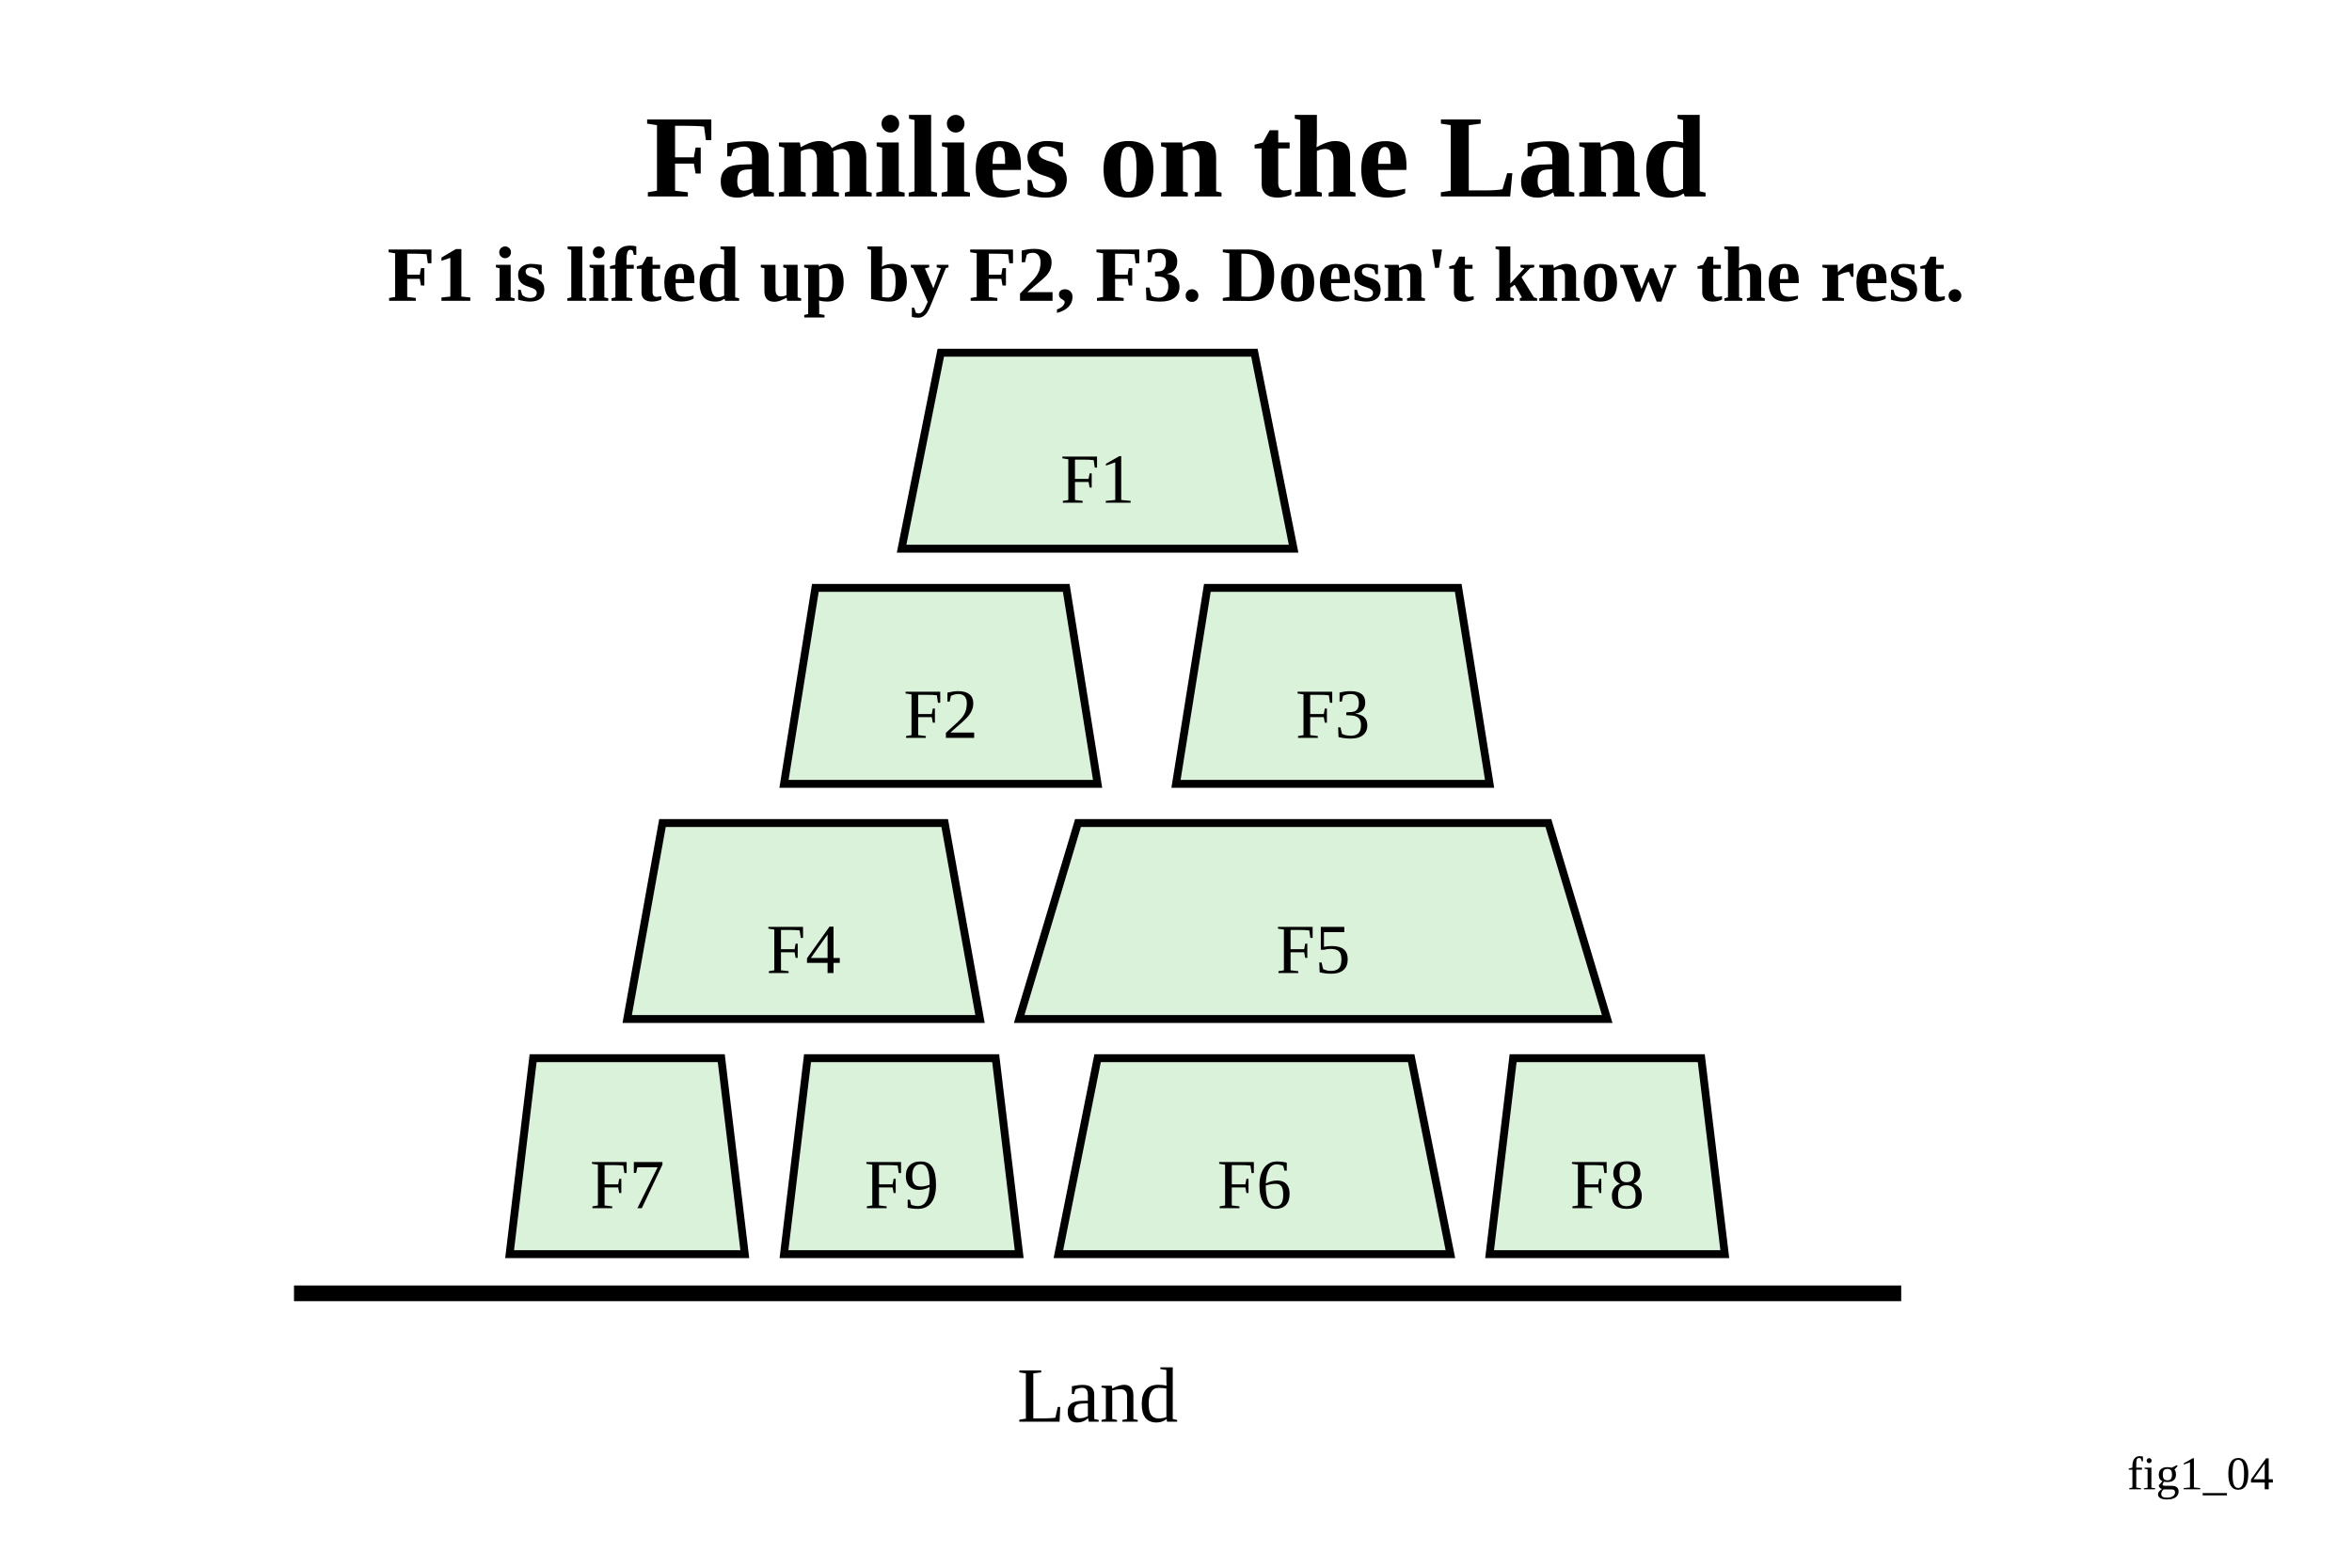
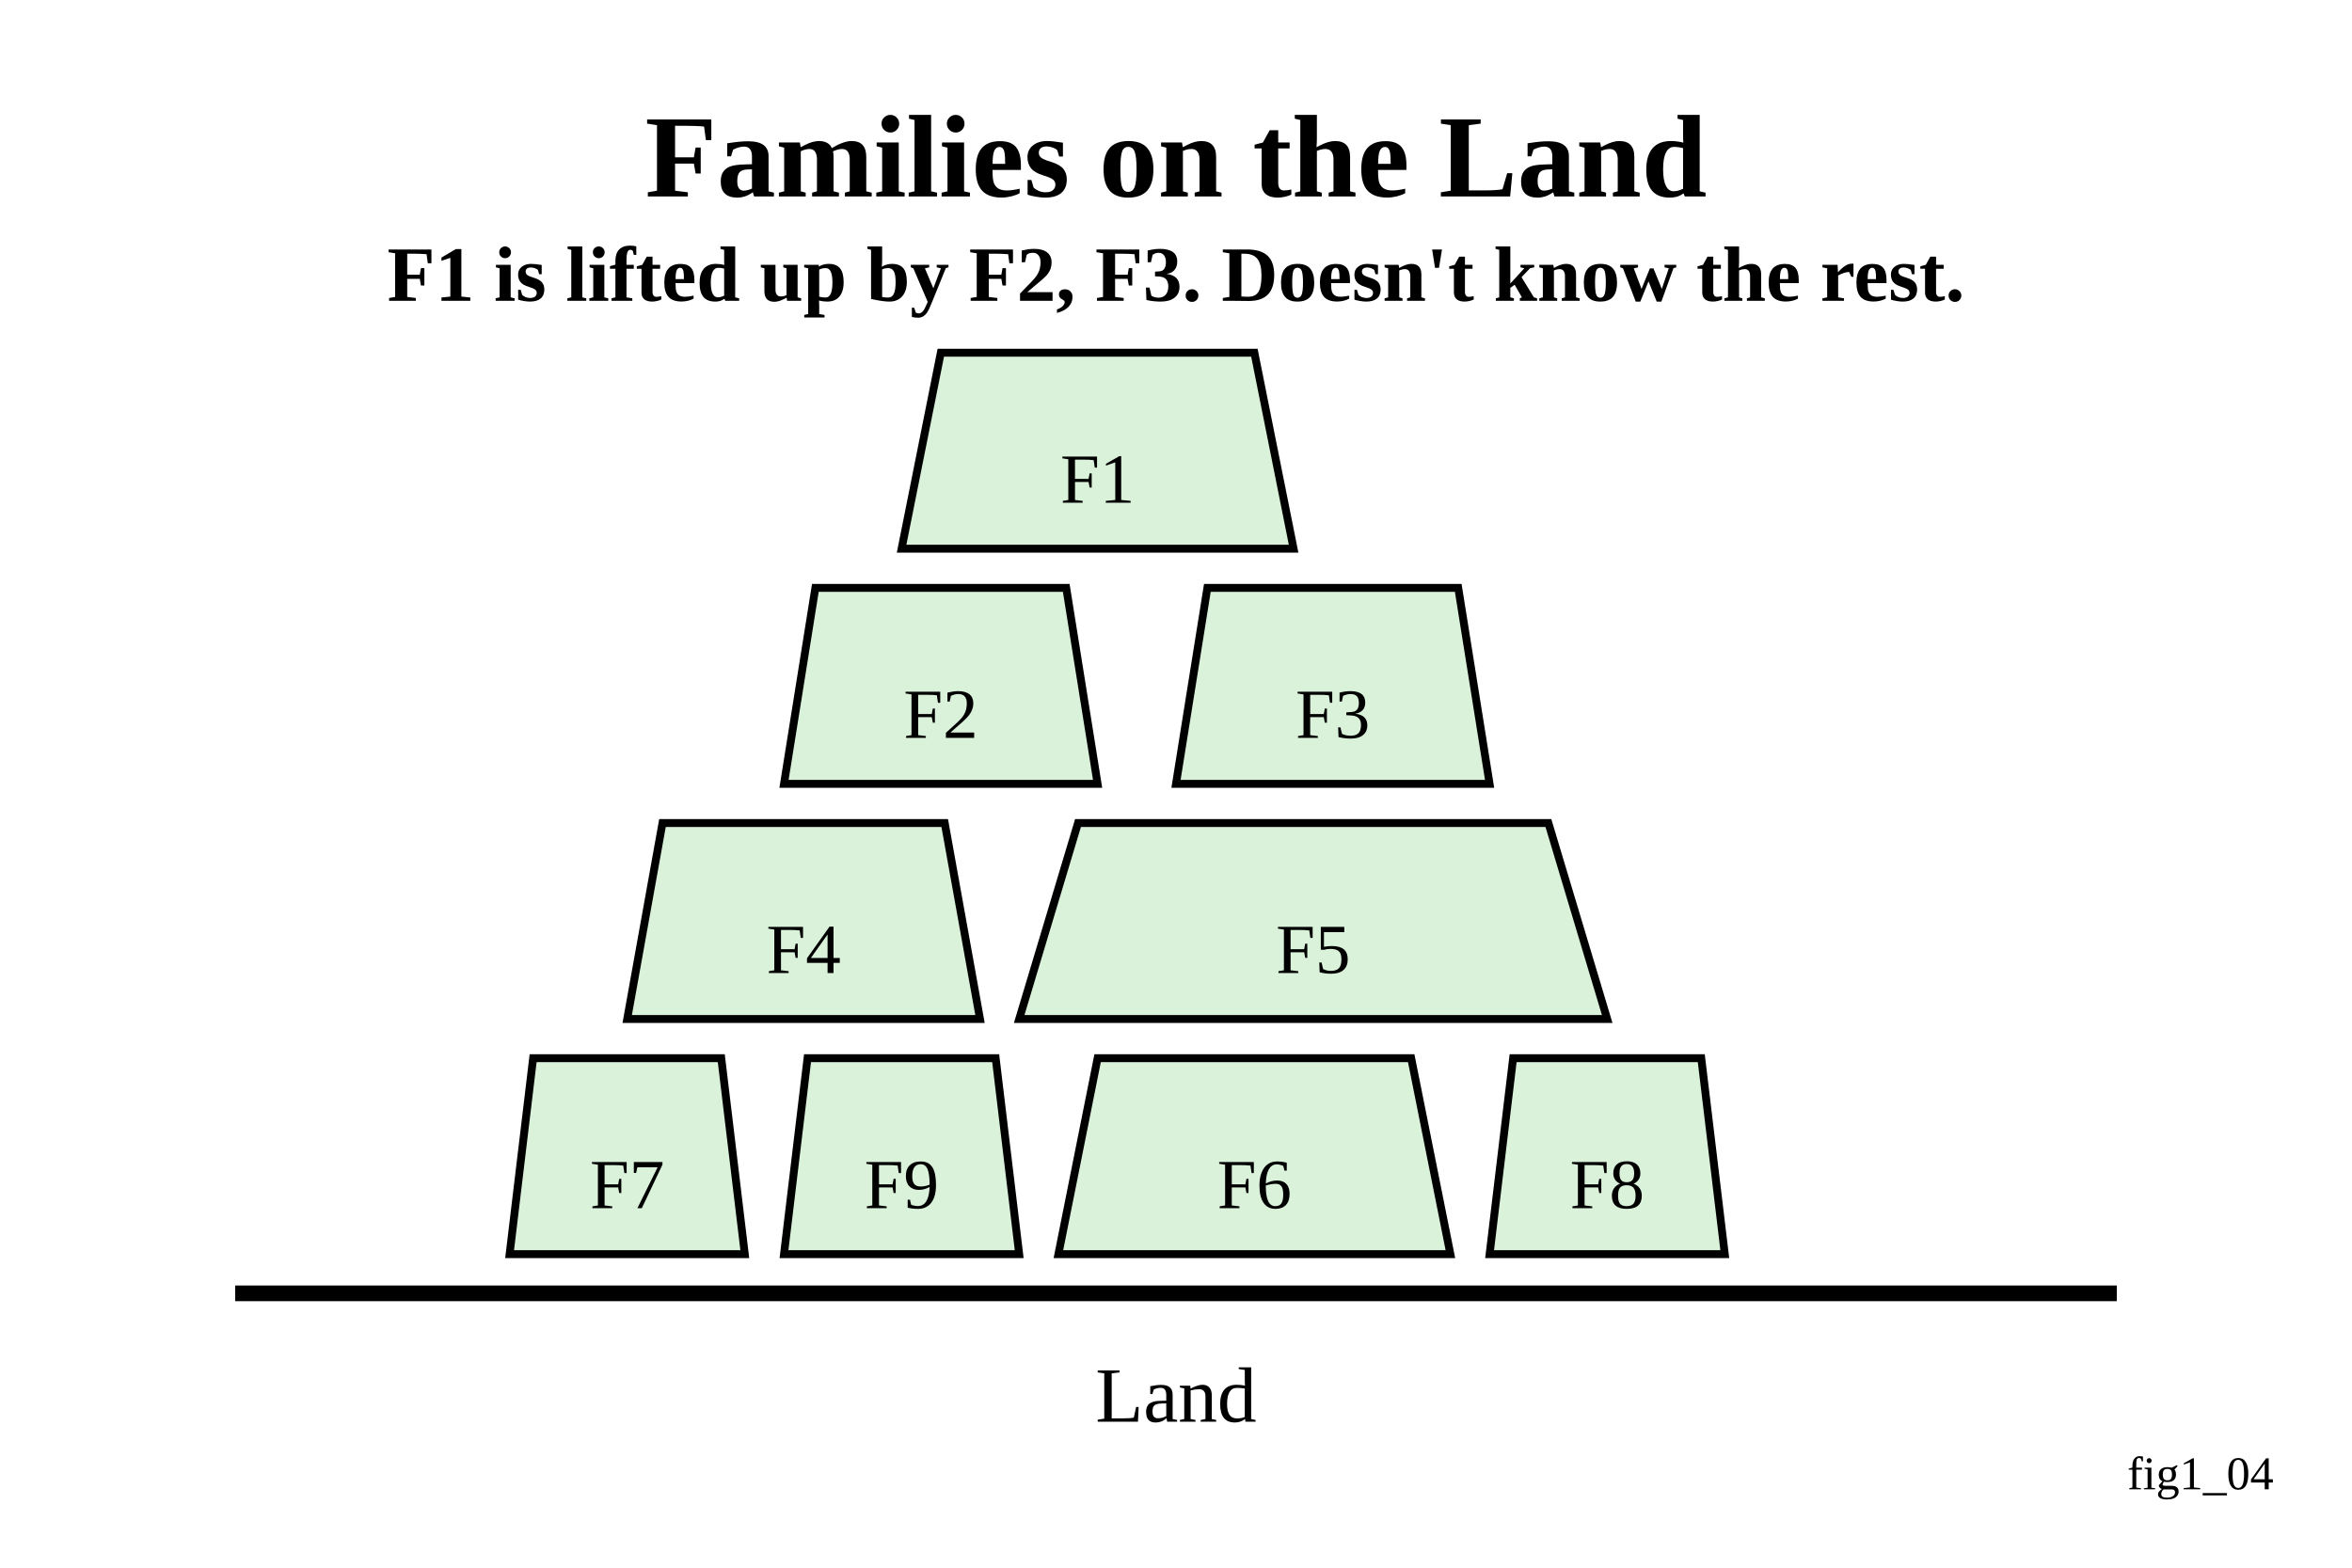
<svg xmlns="http://www.w3.org/2000/svg" width="600" height="400" viewBox="0 0 600 400">
  <defs>
</defs>
  <rect x="0" y="0" width="800" height="600" fill="white" />
  <path d="M240.0,90 L320.0,90 L330,140 L230,140 Z" fill="#D9F2D9" stroke="black" stroke-width="2" />
  <text x="280.0" y="122.2" font-size="18" fill="black" text-anchor="middle" dominant-baseline="central">F1</text>
  <path d="M208.0,150 L272.0,150 L280,200 L200,200 Z" fill="#D9F2D9" stroke="black" stroke-width="2" />
  <text x="240.0" y="182.2" font-size="18" fill="black" text-anchor="middle" dominant-baseline="central">F2</text>
  <path d="M308.0,150 L372.0,150 L380,200 L300,200 Z" fill="#D9F2D9" stroke="black" stroke-width="2" />
  <text x="340.0" y="182.2" font-size="18" fill="black" text-anchor="middle" dominant-baseline="central">F3</text>
  <path d="M169.0,210 L241.0,210 L250,260 L160,260 Z" fill="#D9F2D9" stroke="black" stroke-width="2" />
  <text x="205.0" y="242.2" font-size="18" fill="black" text-anchor="middle" dominant-baseline="central">F4</text>
  <path d="M275.0,210 L395.0,210 L410,260 L260,260 Z" fill="#D9F2D9" stroke="black" stroke-width="2" />
  <text x="335.0" y="242.2" font-size="18" fill="black" text-anchor="middle" dominant-baseline="central">F5</text>
  <path d="M280.0,270 L360.0,270 L370,320 L270,320 Z" fill="#D9F2D9" stroke="black" stroke-width="2" />
  <text x="320.0" y="302.2" font-size="18" fill="black" text-anchor="middle" dominant-baseline="central">F6</text>
  <path d="M136.0,270 L184.0,270 L190,320 L130,320 Z" fill="#D9F2D9" stroke="black" stroke-width="2" />
  <text x="160.0" y="302.2" font-size="18" fill="black" text-anchor="middle" dominant-baseline="central">F7</text>
  <path d="M386.0,270 L434.0,270 L440,320 L380,320 Z" fill="#D9F2D9" stroke="black" stroke-width="2" />
  <text x="410.0" y="302.2" font-size="18" fill="black" text-anchor="middle" dominant-baseline="central">F8</text>
  <path d="M206.0,270 L254.0,270 L260,320 L200,320 Z" fill="#D9F2D9" stroke="black" stroke-width="2" />
  <text x="230.0" y="302.2" font-size="18" fill="black" text-anchor="middle" dominant-baseline="central">F9</text>
  <text x="300.0" y="40" font-size="30" fill="black" font-weight="bold" text-anchor="middle" dominant-baseline="central">Families on the Land</text>
  <text x="300.0" y="70" font-size="20" fill="black" font-weight="bold" text-anchor="middle" dominant-baseline="central">F1 is lifted up by F2, F3. Doesn't know the rest.</text>
-   <path d="M75,330 L485,330" stroke="black" stroke-width="4" />
-   <text x="280.0" y="356" font-size="20" text-anchor="middle" dominant-baseline="central">Land</text>
+   <path d="M60.0,330 L540.0,330" stroke="black" stroke-width="4" />
+   <text x="300.0" y="356" font-size="20" text-anchor="middle" dominant-baseline="central">Land</text>
  <text x="580" y="380" font-size="12" text-anchor="end" fill="black">fig1_04</text>
</svg>
